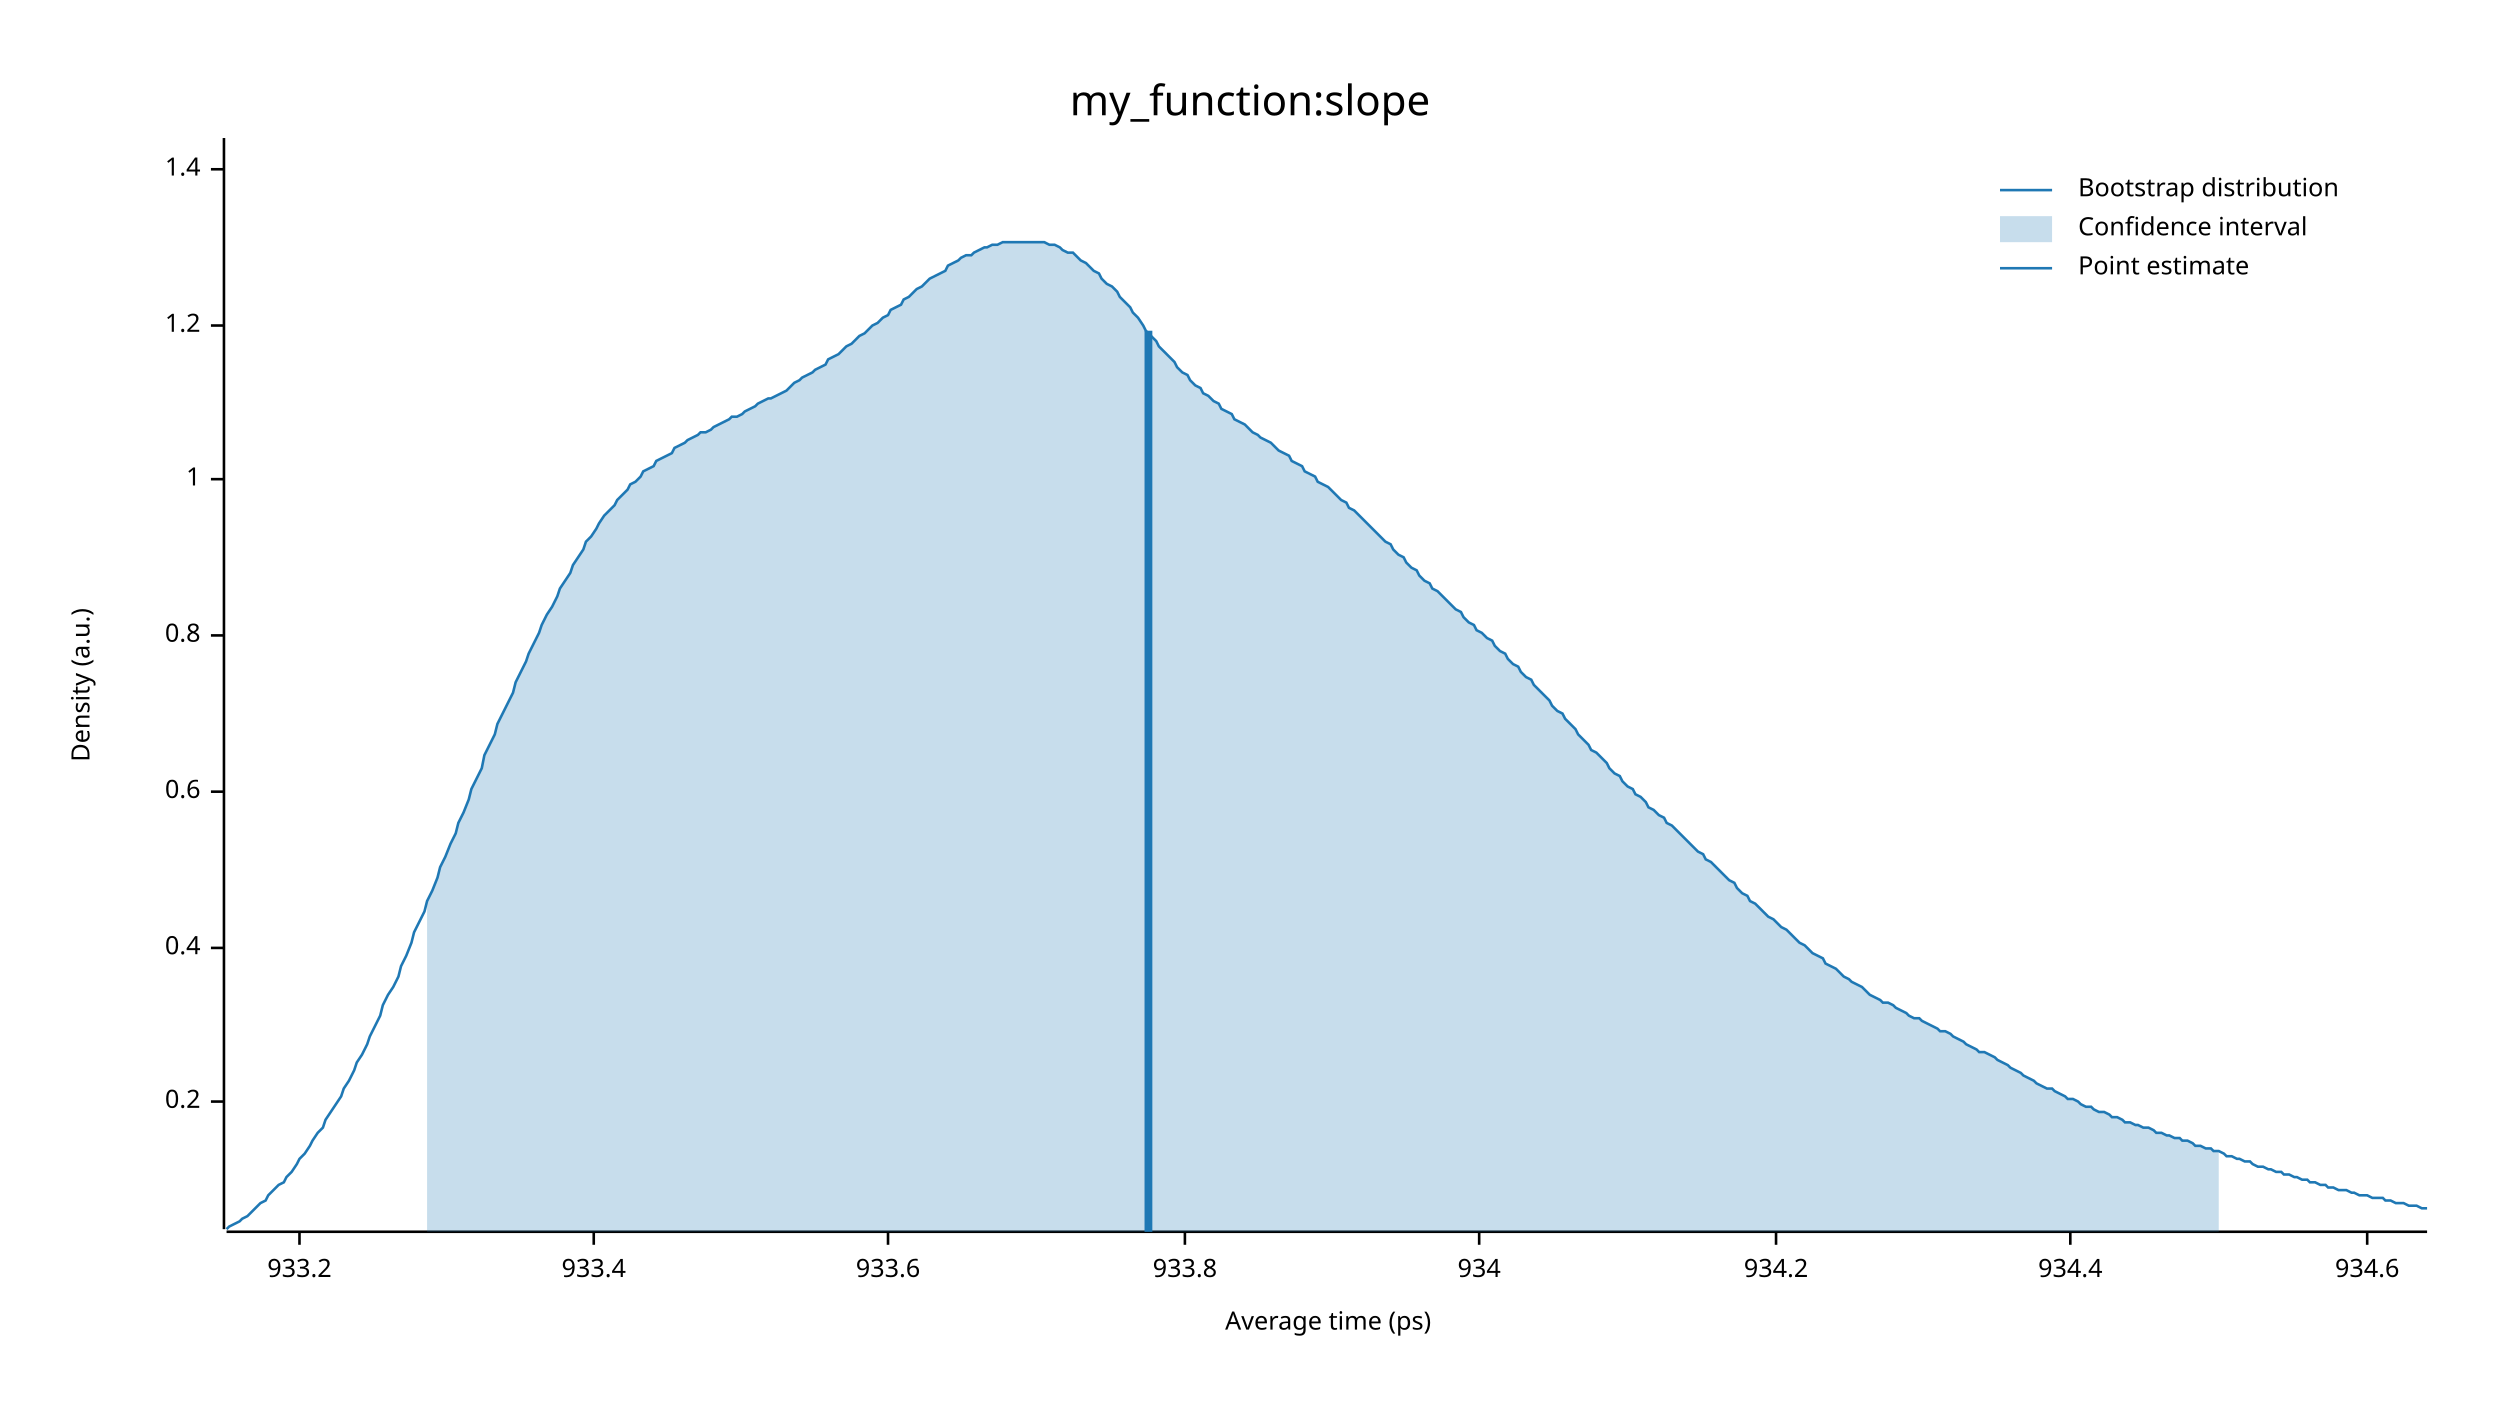
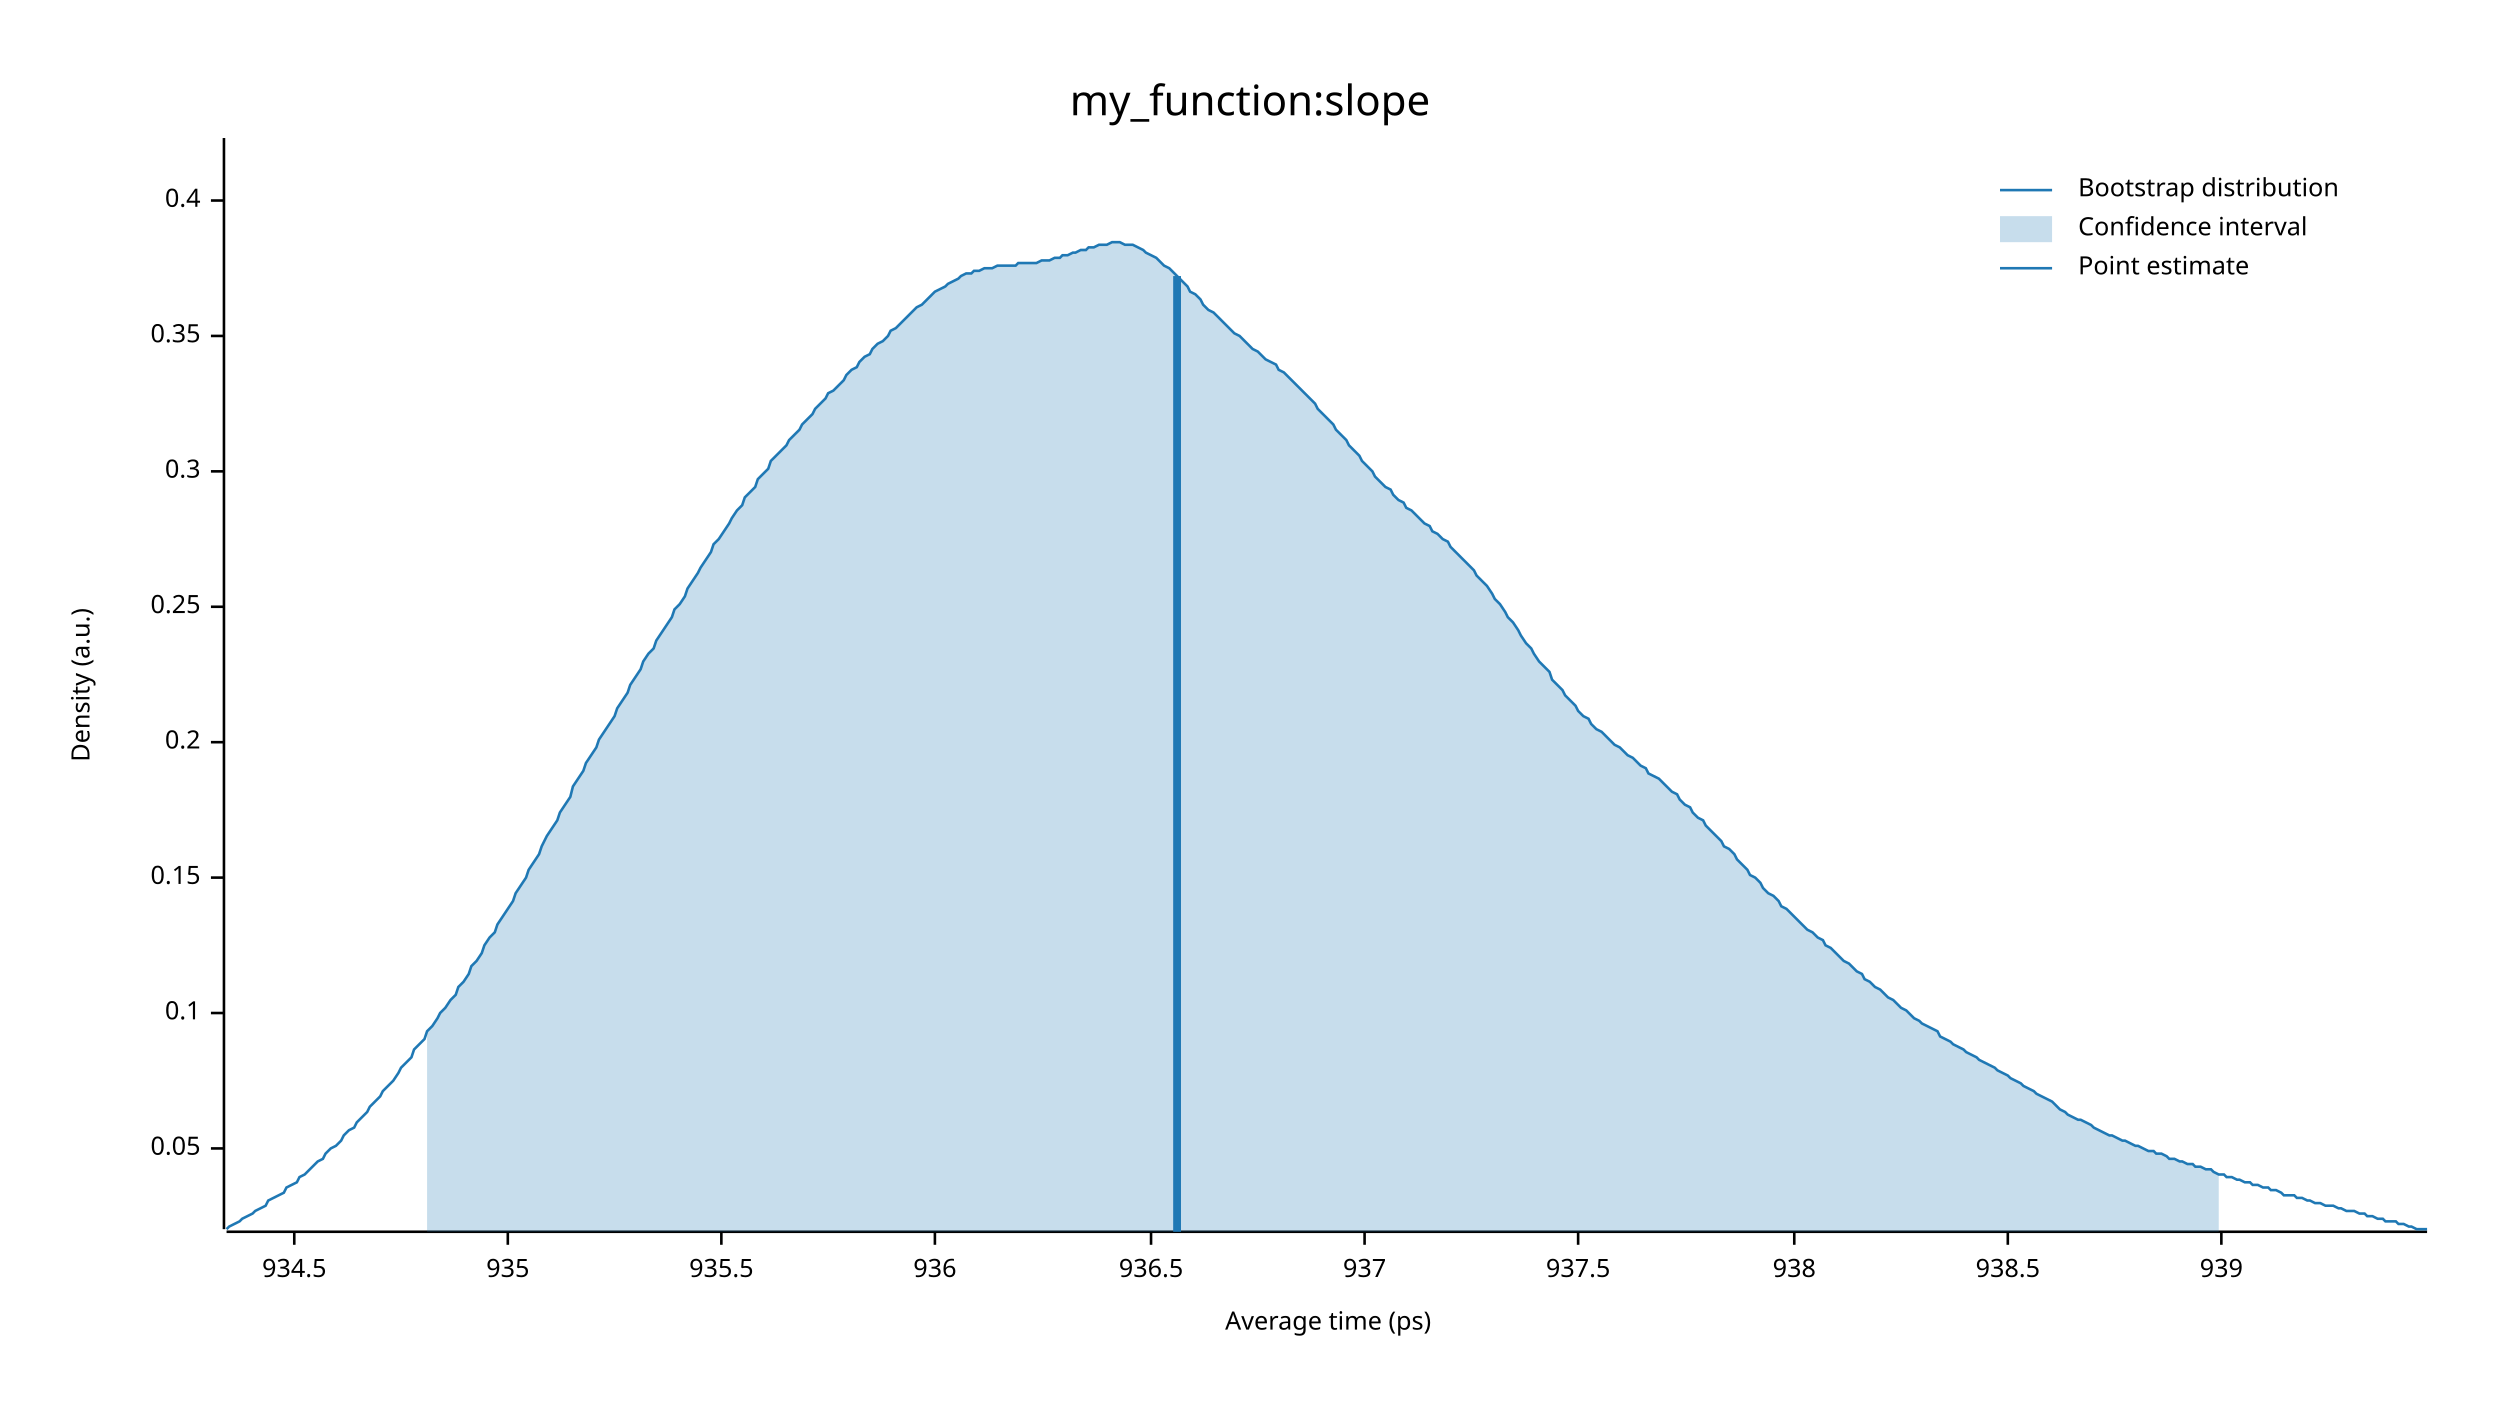
<svg xmlns="http://www.w3.org/2000/svg" width="960" height="540" viewBox="0 0 960 540">
  <text x="480" y="32" dy="0.76em" text-anchor="middle" font-family="sans-serif" font-size="16.129" opacity="1" fill="#000000">
my_function:slope
</text>
  <text x="27" y="263" dy="0.76em" text-anchor="middle" font-family="sans-serif" font-size="9.677" opacity="1" fill="#000000" transform="rotate(270, 27, 263)">
Density (a.u.)
</text>
  <text x="510" y="513" dy="-0.5ex" text-anchor="middle" font-family="sans-serif" font-size="9.677" opacity="1" fill="#000000">
Average time (ps)
</text>
  <polyline fill="none" opacity="1" stroke="#000000" stroke-width="1" points="86,53 86,472 " />
-   <text x="77" y="423" dy="0.5ex" text-anchor="end" font-family="sans-serif" font-size="9.677" opacity="1" fill="#000000">
+   <text x="77" y="441" dy="0.5ex" text-anchor="end" font-family="sans-serif" font-size="9.677" opacity="1" fill="#000000">
+ 0.05
+ </text>
+   <polyline fill="none" opacity="1" stroke="#000000" stroke-width="1" points="81,441 86,441 " />
+   <text x="77" y="389" dy="0.5ex" text-anchor="end" font-family="sans-serif" font-size="9.677" opacity="1" fill="#000000">
+ 0.1
+ </text>
+   <polyline fill="none" opacity="1" stroke="#000000" stroke-width="1" points="81,389 86,389 " />
+   <text x="77" y="337" dy="0.5ex" text-anchor="end" font-family="sans-serif" font-size="9.677" opacity="1" fill="#000000">
+ 0.15
+ </text>
+   <polyline fill="none" opacity="1" stroke="#000000" stroke-width="1" points="81,337 86,337 " />
+   <text x="77" y="285" dy="0.5ex" text-anchor="end" font-family="sans-serif" font-size="9.677" opacity="1" fill="#000000">
0.2
</text>
-   <polyline fill="none" opacity="1" stroke="#000000" stroke-width="1" points="81,423 86,423 " />
-   <text x="77" y="364" dy="0.5ex" text-anchor="end" font-family="sans-serif" font-size="9.677" opacity="1" fill="#000000">
+   <polyline fill="none" opacity="1" stroke="#000000" stroke-width="1" points="81,285 86,285 " />
+   <text x="77" y="233" dy="0.5ex" text-anchor="end" font-family="sans-serif" font-size="9.677" opacity="1" fill="#000000">
+ 0.25
+ </text>
+   <polyline fill="none" opacity="1" stroke="#000000" stroke-width="1" points="81,233 86,233 " />
+   <text x="77" y="181" dy="0.5ex" text-anchor="end" font-family="sans-serif" font-size="9.677" opacity="1" fill="#000000">
+ 0.3
+ </text>
+   <polyline fill="none" opacity="1" stroke="#000000" stroke-width="1" points="81,181 86,181 " />
+   <text x="77" y="129" dy="0.5ex" text-anchor="end" font-family="sans-serif" font-size="9.677" opacity="1" fill="#000000">
+ 0.35
+ </text>
+   <polyline fill="none" opacity="1" stroke="#000000" stroke-width="1" points="81,129 86,129 " />
+   <text x="77" y="77" dy="0.5ex" text-anchor="end" font-family="sans-serif" font-size="9.677" opacity="1" fill="#000000">
0.4
</text>
-   <polyline fill="none" opacity="1" stroke="#000000" stroke-width="1" points="81,364 86,364 " />
-   <text x="77" y="304" dy="0.5ex" text-anchor="end" font-family="sans-serif" font-size="9.677" opacity="1" fill="#000000">
- 0.6
+   <polyline fill="none" opacity="1" stroke="#000000" stroke-width="1" points="81,77 86,77 " />
+   <polyline fill="none" opacity="1" stroke="#000000" stroke-width="1" points="87,473 932,473 " />
+   <text x="113" y="483" dy="0.76em" text-anchor="middle" font-family="sans-serif" font-size="9.677" opacity="1" fill="#000000">
+ 934.5
</text>
-   <polyline fill="none" opacity="1" stroke="#000000" stroke-width="1" points="81,304 86,304 " />
-   <text x="77" y="244" dy="0.5ex" text-anchor="end" font-family="sans-serif" font-size="9.677" opacity="1" fill="#000000">
- 0.8
+   <polyline fill="none" opacity="1" stroke="#000000" stroke-width="1" points="113,473 113,478 " />
+   <text x="195" y="483" dy="0.76em" text-anchor="middle" font-family="sans-serif" font-size="9.677" opacity="1" fill="#000000">
+ 935
</text>
-   <polyline fill="none" opacity="1" stroke="#000000" stroke-width="1" points="81,244 86,244 " />
-   <text x="77" y="184" dy="0.5ex" text-anchor="end" font-family="sans-serif" font-size="9.677" opacity="1" fill="#000000">
- 1
+   <polyline fill="none" opacity="1" stroke="#000000" stroke-width="1" points="195,473 195,478 " />
+   <text x="277" y="483" dy="0.76em" text-anchor="middle" font-family="sans-serif" font-size="9.677" opacity="1" fill="#000000">
+ 935.5
</text>
-   <polyline fill="none" opacity="1" stroke="#000000" stroke-width="1" points="81,184 86,184 " />
-   <text x="77" y="125" dy="0.5ex" text-anchor="end" font-family="sans-serif" font-size="9.677" opacity="1" fill="#000000">
- 1.2
+   <polyline fill="none" opacity="1" stroke="#000000" stroke-width="1" points="277,473 277,478 " />
+   <text x="359" y="483" dy="0.76em" text-anchor="middle" font-family="sans-serif" font-size="9.677" opacity="1" fill="#000000">
+ 936
</text>
-   <polyline fill="none" opacity="1" stroke="#000000" stroke-width="1" points="81,125 86,125 " />
-   <text x="77" y="65" dy="0.5ex" text-anchor="end" font-family="sans-serif" font-size="9.677" opacity="1" fill="#000000">
- 1.4
+   <polyline fill="none" opacity="1" stroke="#000000" stroke-width="1" points="359,473 359,478 " />
+   <text x="442" y="483" dy="0.76em" text-anchor="middle" font-family="sans-serif" font-size="9.677" opacity="1" fill="#000000">
+ 936.5
</text>
-   <polyline fill="none" opacity="1" stroke="#000000" stroke-width="1" points="81,65 86,65 " />
-   <polyline fill="none" opacity="1" stroke="#000000" stroke-width="1" points="87,473 932,473 " />
-   <text x="115" y="483" dy="0.76em" text-anchor="middle" font-family="sans-serif" font-size="9.677" opacity="1" fill="#000000">
- 933.2
+   <polyline fill="none" opacity="1" stroke="#000000" stroke-width="1" points="442,473 442,478 " />
+   <text x="524" y="483" dy="0.76em" text-anchor="middle" font-family="sans-serif" font-size="9.677" opacity="1" fill="#000000">
+ 937
</text>
-   <polyline fill="none" opacity="1" stroke="#000000" stroke-width="1" points="115,473 115,478 " />
-   <text x="228" y="483" dy="0.76em" text-anchor="middle" font-family="sans-serif" font-size="9.677" opacity="1" fill="#000000">
- 933.4
+   <polyline fill="none" opacity="1" stroke="#000000" stroke-width="1" points="524,473 524,478 " />
+   <text x="606" y="483" dy="0.76em" text-anchor="middle" font-family="sans-serif" font-size="9.677" opacity="1" fill="#000000">
+ 937.5
</text>
-   <polyline fill="none" opacity="1" stroke="#000000" stroke-width="1" points="228,473 228,478 " />
-   <text x="341" y="483" dy="0.76em" text-anchor="middle" font-family="sans-serif" font-size="9.677" opacity="1" fill="#000000">
- 933.6
+   <polyline fill="none" opacity="1" stroke="#000000" stroke-width="1" points="606,473 606,478 " />
+   <text x="689" y="483" dy="0.76em" text-anchor="middle" font-family="sans-serif" font-size="9.677" opacity="1" fill="#000000">
+ 938
</text>
-   <polyline fill="none" opacity="1" stroke="#000000" stroke-width="1" points="341,473 341,478 " />
-   <text x="455" y="483" dy="0.76em" text-anchor="middle" font-family="sans-serif" font-size="9.677" opacity="1" fill="#000000">
- 933.8
+   <polyline fill="none" opacity="1" stroke="#000000" stroke-width="1" points="689,473 689,478 " />
+   <text x="771" y="483" dy="0.76em" text-anchor="middle" font-family="sans-serif" font-size="9.677" opacity="1" fill="#000000">
+ 938.5
</text>
-   <polyline fill="none" opacity="1" stroke="#000000" stroke-width="1" points="455,473 455,478 " />
-   <text x="568" y="483" dy="0.76em" text-anchor="middle" font-family="sans-serif" font-size="9.677" opacity="1" fill="#000000">
- 934
+   <polyline fill="none" opacity="1" stroke="#000000" stroke-width="1" points="771,473 771,478 " />
+   <text x="853" y="483" dy="0.76em" text-anchor="middle" font-family="sans-serif" font-size="9.677" opacity="1" fill="#000000">
+ 939
</text>
-   <polyline fill="none" opacity="1" stroke="#000000" stroke-width="1" points="568,473 568,478 " />
-   <text x="682" y="483" dy="0.76em" text-anchor="middle" font-family="sans-serif" font-size="9.677" opacity="1" fill="#000000">
- 934.2
- </text>
-   <polyline fill="none" opacity="1" stroke="#000000" stroke-width="1" points="682,473 682,478 " />
-   <text x="795" y="483" dy="0.76em" text-anchor="middle" font-family="sans-serif" font-size="9.677" opacity="1" fill="#000000">
- 934.4
- </text>
-   <polyline fill="none" opacity="1" stroke="#000000" stroke-width="1" points="795,473 795,478 " />
-   <text x="909" y="483" dy="0.76em" text-anchor="middle" font-family="sans-serif" font-size="9.677" opacity="1" fill="#000000">
- 934.6
- </text>
-   <polyline fill="none" opacity="1" stroke="#000000" stroke-width="1" points="909,473 909,478 " />
-   <polyline fill="none" opacity="1" stroke="#1F78B4" stroke-width="1" points="87,472 88,471 90,470 92,469 93,468 95,467 97,465 98,464 100,462 102,461 103,459 105,457 107,455 109,454 110,452 112,450 114,447 115,445 117,443 119,440 120,438 122,435 124,433 125,430 127,427 129,424 131,421 132,418 134,415 136,411 137,408 139,405 141,401 142,398 144,394 146,390 147,386 149,382 151,379 153,375 154,371 156,367 158,362 159,358 161,354 163,350 164,346 166,342 168,337 169,333 171,329 173,324 175,320 176,316 178,312 180,307 181,303 183,299 185,295 186,290 188,286 190,282 191,278 193,274 195,270 197,266 198,262 200,258 202,254 203,251 205,247 207,243 208,240 210,236 212,233 214,229 215,226 217,223 219,220 220,217 222,214 224,211 225,208 227,206 229,203 230,201 232,198 234,196 236,194 237,192 239,190 241,188 242,186 244,185 246,183 247,181 249,180 251,179 252,177 254,176 256,175 258,174 259,172 261,171 263,170 264,169 266,168 268,167 269,166 271,166 273,165 274,164 276,163 278,162 280,161 281,160 283,160 285,159 286,158 288,157 290,156 291,155 293,154 295,153 296,153 298,152 300,151 302,150 303,149 305,147 307,146 308,145 310,144 312,143 313,142 315,141 317,140 318,138 320,137 322,136 324,134 325,133 327,132 329,130 330,129 332,128 334,126 335,125 337,124 339,122 341,121 342,119 344,118 346,117 347,115 349,114 351,112 352,111 354,110 356,108 357,107 359,106 361,105 363,104 364,102 366,101 368,100 369,99 371,98 373,98 374,97 376,96 378,95 379,95 381,94 383,94 385,93 386,93 388,93 390,93 391,93 393,93 395,93 396,93 398,93 400,93 401,93 403,94 405,94 407,95 408,96 410,97 412,97 413,98 415,100 417,101 418,102 420,104 422,105 423,107 425,109 427,110 429,112 430,114 432,116 434,118 435,120 437,122 439,125 440,127 442,129 444,131 445,133 447,135 449,137 451,139 452,141 454,143 456,144 457,146 459,148 461,149 462,151 464,152 466,154 468,155 469,157 471,158 473,159 474,161 476,162 478,163 479,164 481,166 483,167 484,168 486,169 488,170 490,172 491,173 493,174 495,175 496,177 498,178 500,179 501,181 503,182 505,183 506,185 508,186 510,187 512,189 513,190 515,192 517,193 518,195 520,196 522,198 523,199 525,201 527,203 528,204 530,206 532,208 534,209 535,211 537,213 539,214 540,216 542,218 544,219 545,221 547,223 549,224 550,226 552,227 554,229 556,231 557,232 559,234 561,235 562,237 564,239 566,240 567,242 569,243 571,245 573,246 574,248 576,250 578,251 579,253 581,255 583,256 584,258 586,260 588,261 589,263 591,265 593,267 595,269 596,271 598,273 600,274 601,276 603,278 605,280 606,282 608,284 610,286 611,288 613,289 615,291 617,293 618,295 620,297 622,298 623,300 625,302 627,303 628,305 630,306 632,308 633,310 635,311 637,313 639,314 640,316 642,317 644,319 645,320 647,322 649,324 650,325 652,327 654,328 655,330 657,331 659,333 661,335 662,336 664,338 666,339 667,341 669,343 671,344 672,346 674,347 676,349 677,350 679,352 681,353 683,355 684,356 686,357 688,359 689,360 691,362 693,363 694,364 696,366 698,367 700,368 701,370 703,371 705,372 706,373 708,375 710,376 711,377 713,378 715,379 716,380 718,382 720,383 722,384 723,385 725,385 727,386 728,387 730,388 732,389 733,390 735,391 737,391 738,392 740,393 742,394 744,395 745,396 747,396 749,397 750,398 752,399 754,400 755,401 757,402 759,403 760,404 762,404 764,405 766,406 767,407 769,408 771,409 772,410 774,411 776,412 777,413 779,414 781,415 782,416 784,417 786,418 788,418 789,419 791,420 793,421 794,422 796,422 798,423 799,424 801,425 803,425 804,426 806,427 808,427 810,428 811,429 813,429 815,430 816,431 818,431 820,432 821,432 823,433 825,433 827,434 828,435 830,435 832,436 833,436 835,437 837,437 838,438 840,438 842,439 843,440 845,440 847,441 849,441 850,442 852,442 854,443 855,444 857,444 859,445 860,445 862,446 864,446 865,447 867,448 869,448 871,449 872,449 874,450 876,450 877,451 879,451 881,452 882,452 884,453 886,453 887,454 889,454 891,455 893,455 894,456 896,456 898,457 899,457 901,457 903,458 904,458 906,459 908,459 909,459 911,460 913,460 915,460 916,461 918,461 920,462 921,462 923,462 925,463 926,463 928,463 930,464 932,464 " />
-   <polygon opacity="0.25" fill="#1F78B4" points="164,346 166,342 168,337 169,333 171,329 173,324 175,320 176,316 178,312 180,307 181,303 183,299 185,295 186,290 188,286 190,282 191,278 193,274 195,270 197,266 198,262 200,258 202,254 203,251 205,247 207,243 208,240 210,236 212,233 214,229 215,226 217,223 219,220 220,217 222,214 224,211 225,208 227,206 229,203 230,201 232,198 234,196 236,194 237,192 239,190 241,188 242,186 244,185 246,183 247,181 249,180 251,179 252,177 254,176 256,175 258,174 259,172 261,171 263,170 264,169 266,168 268,167 269,166 271,166 273,165 274,164 276,163 278,162 280,161 281,160 283,160 285,159 286,158 288,157 290,156 291,155 293,154 295,153 296,153 298,152 300,151 302,150 303,149 305,147 307,146 308,145 310,144 312,143 313,142 315,141 317,140 318,138 320,137 322,136 324,134 325,133 327,132 329,130 330,129 332,128 334,126 335,125 337,124 339,122 341,121 342,119 344,118 346,117 347,115 349,114 351,112 352,111 354,110 356,108 357,107 359,106 361,105 363,104 364,102 366,101 368,100 369,99 371,98 373,98 374,97 376,96 378,95 379,95 381,94 383,94 385,93 386,93 388,93 390,93 391,93 393,93 395,93 396,93 398,93 400,93 401,93 403,94 405,94 407,95 408,96 410,97 412,97 413,98 415,100 417,101 418,102 420,104 422,105 423,107 425,109 427,110 429,112 430,114 432,116 434,118 435,120 437,122 439,125 440,127 442,129 444,131 445,133 447,135 449,137 451,139 452,141 454,143 456,144 457,146 459,148 461,149 462,151 464,152 466,154 468,155 469,157 471,158 473,159 474,161 476,162 478,163 479,164 481,166 483,167 484,168 486,169 488,170 490,172 491,173 493,174 495,175 496,177 498,178 500,179 501,181 503,182 505,183 506,185 508,186 510,187 512,189 513,190 515,192 517,193 518,195 520,196 522,198 523,199 525,201 527,203 528,204 530,206 532,208 534,209 535,211 537,213 539,214 540,216 542,218 544,219 545,221 547,223 549,224 550,226 552,227 554,229 556,231 557,232 559,234 561,235 562,237 564,239 566,240 567,242 569,243 571,245 573,246 574,248 576,250 578,251 579,253 581,255 583,256 584,258 586,260 588,261 589,263 591,265 593,267 595,269 596,271 598,273 600,274 601,276 603,278 605,280 606,282 608,284 610,286 611,288 613,289 615,291 617,293 618,295 620,297 622,298 623,300 625,302 627,303 628,305 630,306 632,308 633,310 635,311 637,313 639,314 640,316 642,317 644,319 645,320 647,322 649,324 650,325 652,327 654,328 655,330 657,331 659,333 661,335 662,336 664,338 666,339 667,341 669,343 671,344 672,346 674,347 676,349 677,350 679,352 681,353 683,355 684,356 686,357 688,359 689,360 691,362 693,363 694,364 696,366 698,367 700,368 701,370 703,371 705,372 706,373 708,375 710,376 711,377 713,378 715,379 716,380 718,382 720,383 722,384 723,385 725,385 727,386 728,387 730,388 732,389 733,390 735,391 737,391 738,392 740,393 742,394 744,395 745,396 747,396 749,397 750,398 752,399 754,400 755,401 757,402 759,403 760,404 762,404 764,405 766,406 767,407 769,408 771,409 772,410 774,411 776,412 777,413 779,414 781,415 782,416 784,417 786,418 788,418 789,419 791,420 793,421 794,422 796,422 798,423 799,424 801,425 803,425 804,426 806,427 808,427 810,428 811,429 813,429 815,430 816,431 818,431 820,432 821,432 823,433 825,433 827,434 828,435 830,435 832,436 833,436 835,437 837,437 838,438 840,438 842,439 843,440 845,440 847,441 849,441 850,442 852,442 852,473 164,473 " />
-   <polyline fill="none" opacity="1" stroke="#1F78B4" stroke-width="3" points="441,473 441,127 " />
+   <polyline fill="none" opacity="1" stroke="#000000" stroke-width="1" points="853,473 853,478 " />
+   <polyline fill="none" opacity="1" stroke="#1F78B4" stroke-width="1" points="87,472 88,471 90,470 92,469 93,468 95,467 97,466 98,465 100,464 102,463 103,461 105,460 107,459 109,458 110,456 112,455 114,454 115,452 117,451 119,449 120,448 122,446 124,445 125,443 127,441 129,440 131,438 132,436 134,434 136,433 137,431 139,429 141,427 142,425 144,423 146,421 147,419 149,417 151,415 153,412 154,410 156,408 158,406 159,403 161,401 163,399 164,396 166,394 168,391 169,389 171,387 173,384 175,382 176,379 178,377 180,374 181,371 183,369 185,366 186,363 188,360 190,358 191,355 193,352 195,349 197,346 198,343 200,340 202,337 203,334 205,331 207,328 208,325 210,321 212,318 214,315 215,312 217,309 219,306 220,302 222,299 224,296 225,293 227,290 229,287 230,284 232,281 234,278 236,275 237,272 239,269 241,266 242,263 244,260 246,257 247,254 249,251 251,249 252,246 254,243 256,240 258,237 259,234 261,232 263,229 264,226 266,223 268,220 269,218 271,215 273,212 274,209 276,207 278,204 280,201 281,199 283,196 285,194 286,191 288,189 290,187 291,184 293,182 295,180 296,177 298,175 300,173 302,171 303,169 305,167 307,165 308,163 310,161 312,159 313,157 315,155 317,153 318,151 320,150 322,148 324,146 325,144 327,142 329,141 330,139 332,137 334,136 335,134 337,132 339,131 341,129 342,127 344,126 346,124 347,123 349,121 351,119 352,118 354,117 356,115 357,114 359,112 361,111 363,110 364,109 366,108 368,107 369,106 371,105 373,105 374,104 376,104 378,103 379,103 381,103 383,102 385,102 386,102 388,102 390,102 391,101 393,101 395,101 396,101 398,101 400,100 401,100 403,100 405,99 407,99 408,98 410,98 412,97 413,97 415,96 417,96 418,95 420,95 422,94 423,94 425,94 427,93 429,93 430,93 432,94 434,94 435,94 437,95 439,96 440,97 442,98 444,99 445,100 447,102 449,103 451,105 452,106 454,108 456,110 457,112 459,113 461,115 462,117 464,119 466,120 468,122 469,123 471,125 473,127 474,128 476,129 478,131 479,132 481,134 483,135 484,136 486,138 488,139 490,140 491,142 493,143 495,145 496,146 498,148 500,150 501,151 503,153 505,155 506,157 508,159 510,161 512,163 513,165 515,167 517,169 518,171 520,173 522,175 523,177 525,179 527,181 528,183 530,185 532,187 534,188 535,190 537,192 539,193 540,195 542,196 544,198 545,199 547,201 549,202 550,204 552,205 554,207 556,208 557,210 559,212 561,214 562,215 564,217 566,219 567,221 569,223 571,225 573,228 574,230 576,232 578,235 579,237 581,239 583,242 584,244 586,247 588,249 589,251 591,254 593,256 595,258 596,261 598,263 600,265 601,267 603,269 605,271 606,273 608,275 610,276 611,278 613,280 615,281 617,283 618,284 620,286 622,287 623,288 625,290 627,291 628,292 630,294 632,295 633,297 635,298 637,299 639,301 640,302 642,304 644,305 645,307 647,309 649,310 650,312 652,314 654,315 655,317 657,319 659,321 661,323 662,325 664,326 666,328 667,330 669,332 671,334 672,336 674,337 676,339 677,341 679,343 681,344 683,346 684,348 686,349 688,351 689,352 691,354 693,356 694,357 696,358 698,360 700,361 701,363 703,364 705,366 706,367 708,369 710,370 711,371 713,373 715,374 716,376 718,377 720,379 722,380 723,381 725,383 727,384 728,385 730,387 732,388 733,389 735,391 737,392 738,393 740,394 742,395 744,396 745,398 747,399 749,400 750,401 752,402 754,403 755,404 757,405 759,406 760,407 762,408 764,409 766,410 767,411 769,412 771,413 772,414 774,415 776,416 777,417 779,418 781,419 782,420 784,421 786,422 788,423 789,424 791,426 793,427 794,428 796,429 798,430 799,430 801,431 803,432 804,433 806,434 808,435 810,436 811,436 813,437 815,438 816,438 818,439 820,440 821,440 823,441 825,442 827,442 828,443 830,443 832,444 833,445 835,445 837,446 838,446 840,447 842,447 843,448 845,448 847,449 849,449 850,450 852,451 854,451 855,452 857,452 859,453 860,453 862,454 864,454 865,455 867,455 869,456 871,456 872,457 874,457 876,458 877,459 879,459 881,459 882,460 884,460 886,461 887,461 889,462 891,462 893,463 894,463 896,463 898,464 899,464 901,465 903,465 904,465 906,466 908,466 909,467 911,467 913,468 915,468 916,469 918,469 920,469 921,470 923,470 925,471 926,471 928,472 930,472 932,472 " />
+   <polygon opacity="0.25" fill="#1F78B4" points="164,396 166,394 168,391 169,389 171,387 173,384 175,382 176,379 178,377 180,374 181,371 183,369 185,366 186,363 188,360 190,358 191,355 193,352 195,349 197,346 198,343 200,340 202,337 203,334 205,331 207,328 208,325 210,321 212,318 214,315 215,312 217,309 219,306 220,302 222,299 224,296 225,293 227,290 229,287 230,284 232,281 234,278 236,275 237,272 239,269 241,266 242,263 244,260 246,257 247,254 249,251 251,249 252,246 254,243 256,240 258,237 259,234 261,232 263,229 264,226 266,223 268,220 269,218 271,215 273,212 274,209 276,207 278,204 280,201 281,199 283,196 285,194 286,191 288,189 290,187 291,184 293,182 295,180 296,177 298,175 300,173 302,171 303,169 305,167 307,165 308,163 310,161 312,159 313,157 315,155 317,153 318,151 320,150 322,148 324,146 325,144 327,142 329,141 330,139 332,137 334,136 335,134 337,132 339,131 341,129 342,127 344,126 346,124 347,123 349,121 351,119 352,118 354,117 356,115 357,114 359,112 361,111 363,110 364,109 366,108 368,107 369,106 371,105 373,105 374,104 376,104 378,103 379,103 381,103 383,102 385,102 386,102 388,102 390,102 391,101 393,101 395,101 396,101 398,101 400,100 401,100 403,100 405,99 407,99 408,98 410,98 412,97 413,97 415,96 417,96 418,95 420,95 422,94 423,94 425,94 427,93 429,93 430,93 432,94 434,94 435,94 437,95 439,96 440,97 442,98 444,99 445,100 447,102 449,103 451,105 452,106 454,108 456,110 457,112 459,113 461,115 462,117 464,119 466,120 468,122 469,123 471,125 473,127 474,128 476,129 478,131 479,132 481,134 483,135 484,136 486,138 488,139 490,140 491,142 493,143 495,145 496,146 498,148 500,150 501,151 503,153 505,155 506,157 508,159 510,161 512,163 513,165 515,167 517,169 518,171 520,173 522,175 523,177 525,179 527,181 528,183 530,185 532,187 534,188 535,190 537,192 539,193 540,195 542,196 544,198 545,199 547,201 549,202 550,204 552,205 554,207 556,208 557,210 559,212 561,214 562,215 564,217 566,219 567,221 569,223 571,225 573,228 574,230 576,232 578,235 579,237 581,239 583,242 584,244 586,247 588,249 589,251 591,254 593,256 595,258 596,261 598,263 600,265 601,267 603,269 605,271 606,273 608,275 610,276 611,278 613,280 615,281 617,283 618,284 620,286 622,287 623,288 625,290 627,291 628,292 630,294 632,295 633,297 635,298 637,299 639,301 640,302 642,304 644,305 645,307 647,309 649,310 650,312 652,314 654,315 655,317 657,319 659,321 661,323 662,325 664,326 666,328 667,330 669,332 671,334 672,336 674,337 676,339 677,341 679,343 681,344 683,346 684,348 686,349 688,351 689,352 691,354 693,356 694,357 696,358 698,360 700,361 701,363 703,364 705,366 706,367 708,369 710,370 711,371 713,373 715,374 716,376 718,377 720,379 722,380 723,381 725,383 727,384 728,385 730,387 732,388 733,389 735,391 737,392 738,393 740,394 742,395 744,396 745,398 747,399 749,400 750,401 752,402 754,403 755,404 757,405 759,406 760,407 762,408 764,409 766,410 767,411 769,412 771,413 772,414 774,415 776,416 777,417 779,418 781,419 782,420 784,421 786,422 788,423 789,424 791,426 793,427 794,428 796,429 798,430 799,430 801,431 803,432 804,433 806,434 808,435 810,436 811,436 813,437 815,438 816,438 818,439 820,440 821,440 823,441 825,442 827,442 828,443 830,443 832,444 833,445 835,445 837,446 838,446 840,447 842,447 843,448 845,448 847,449 849,449 850,450 852,451 852,473 164,473 " />
+   <polyline fill="none" opacity="1" stroke="#1F78B4" stroke-width="3" points="452,473 452,106 " />
  <text x="798" y="68" dy="0.76em" text-anchor="start" font-family="sans-serif" font-size="9.677" opacity="1" fill="#000000">
Bootstrap distribution
</text>
  <text x="798" y="83" dy="0.76em" text-anchor="start" font-family="sans-serif" font-size="9.677" opacity="1" fill="#000000">
Confidence interval
</text>
  <text x="798" y="98" dy="0.76em" text-anchor="start" font-family="sans-serif" font-size="9.677" opacity="1" fill="#000000">
Point estimate
</text>
  <polyline fill="none" opacity="1" stroke="#1F78B4" stroke-width="1" points="768,73 788,73 " />
  <rect x="768" y="83" width="20" height="10" opacity="0.25" fill="#1F78B4" stroke="none" />
  <polyline fill="none" opacity="1" stroke="#1F78B4" stroke-width="1" points="768,103 788,103 " />
</svg>
